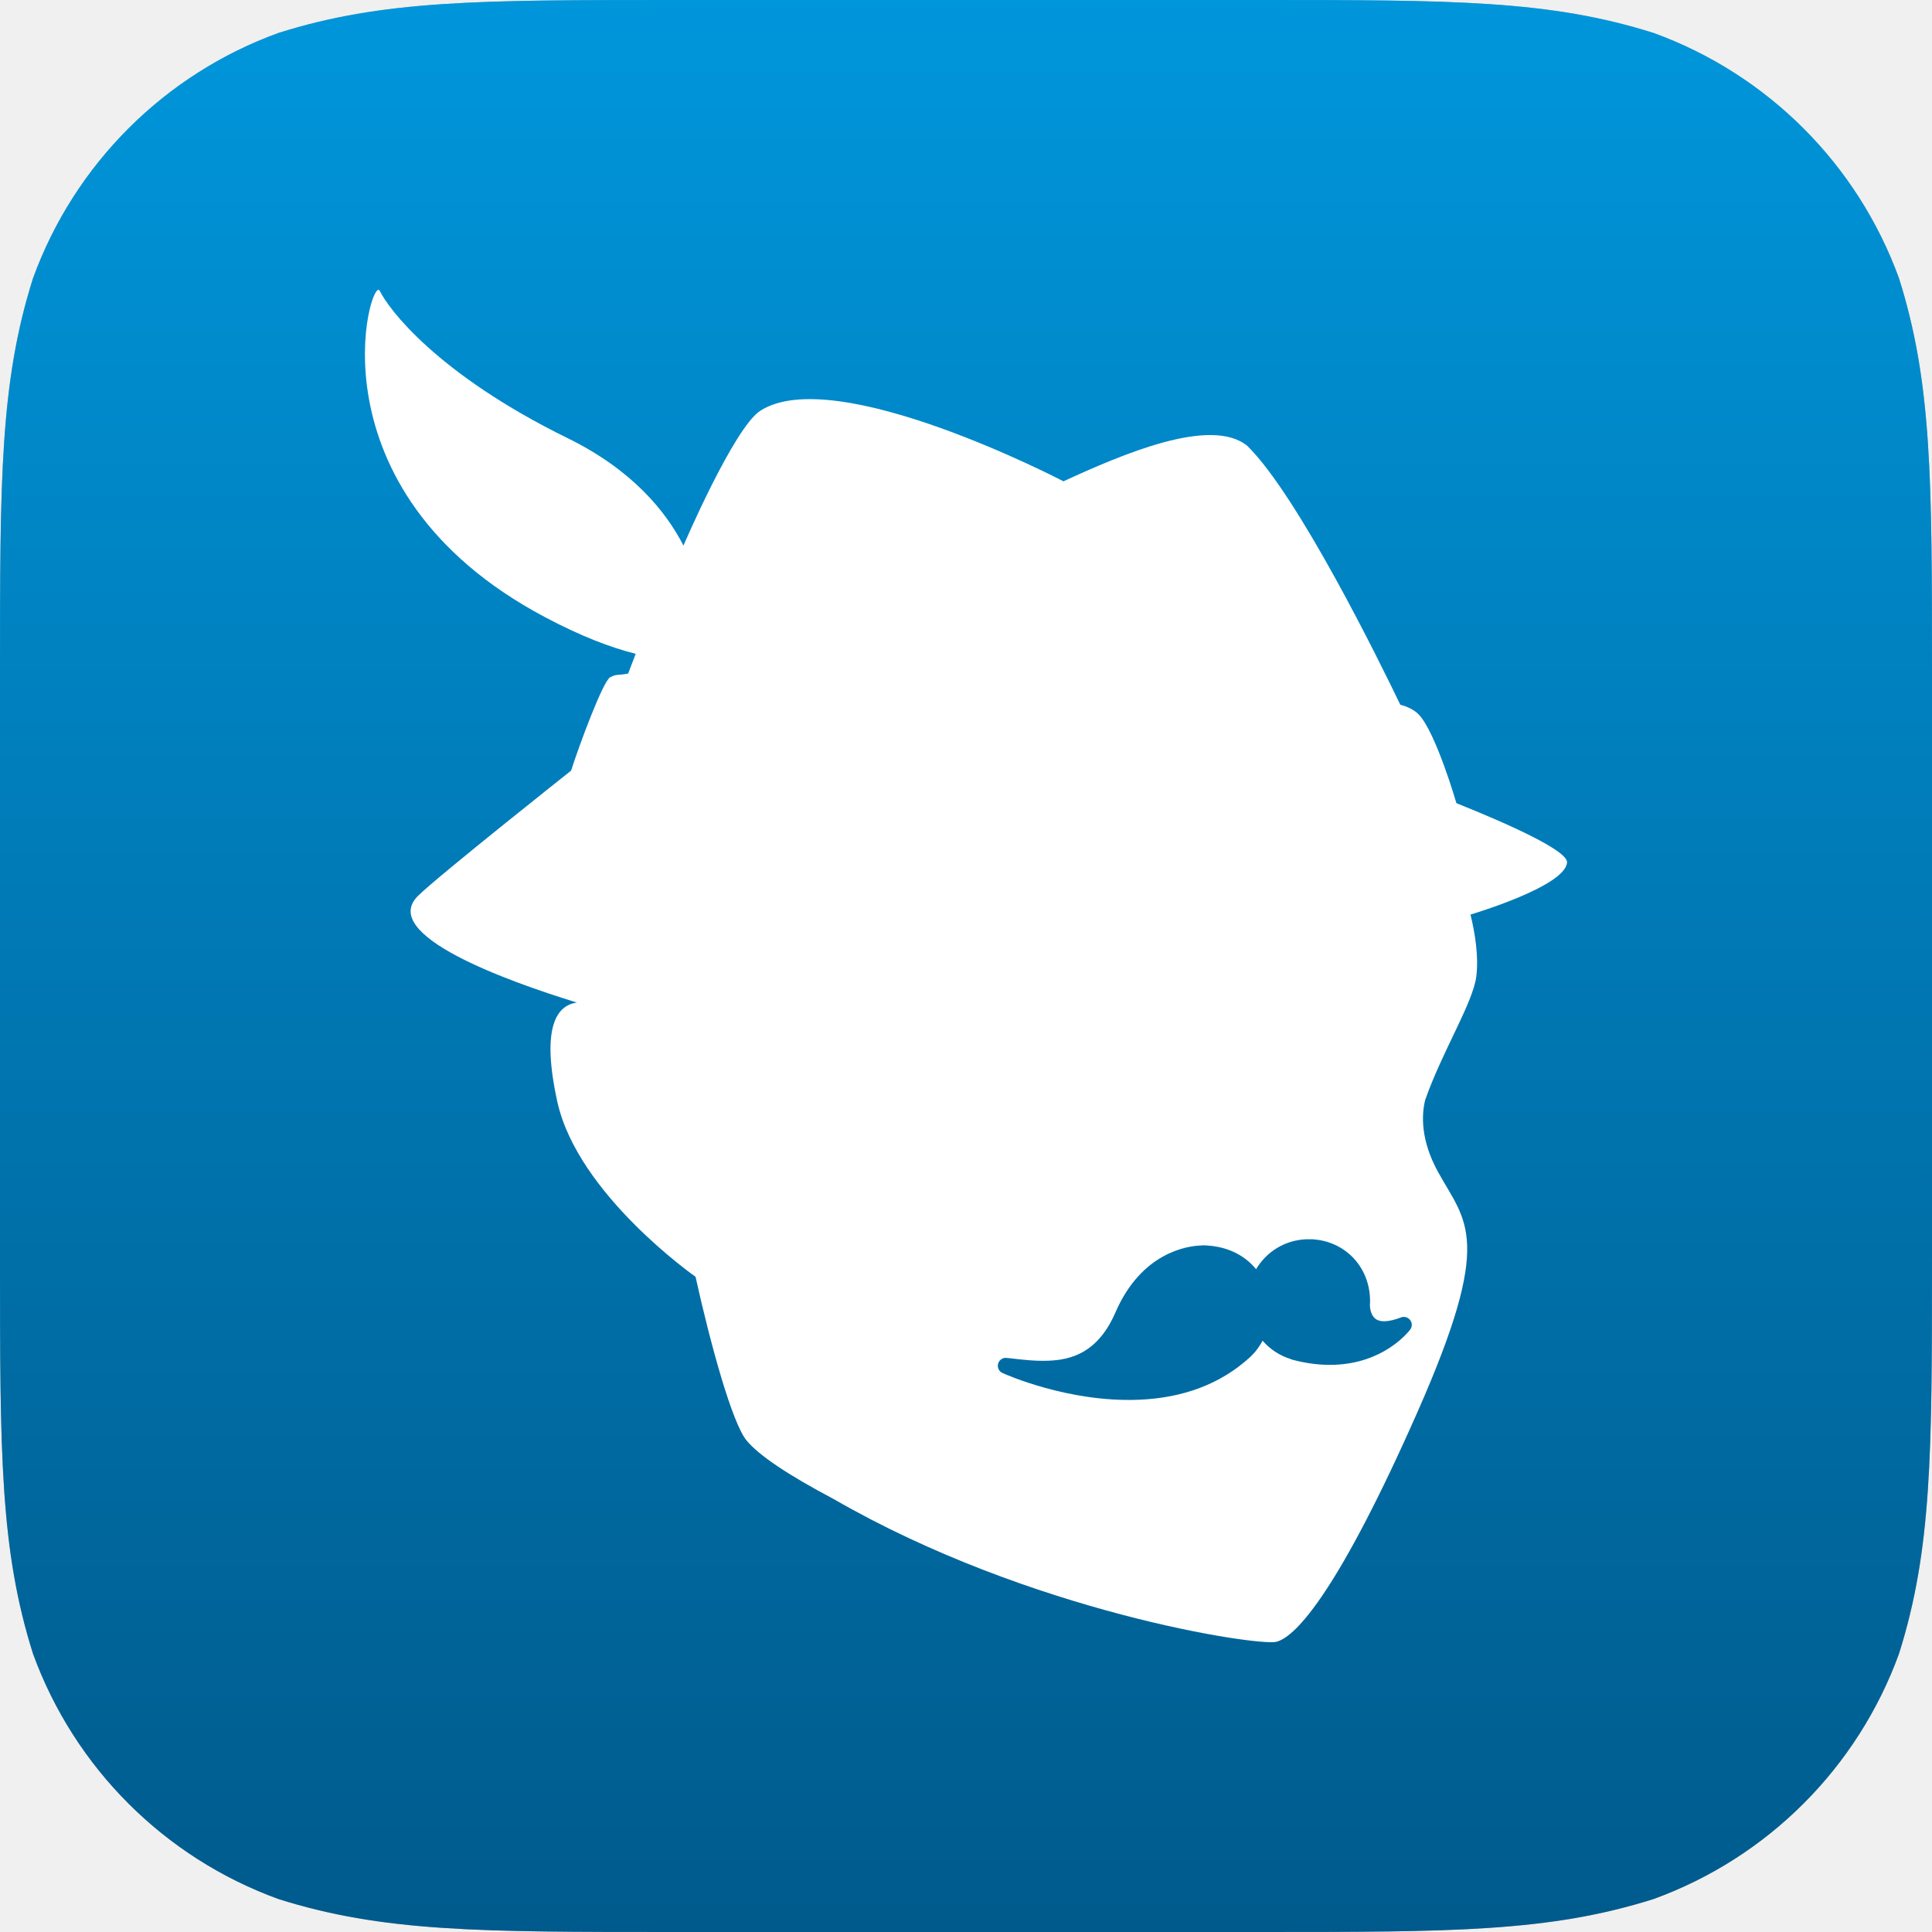
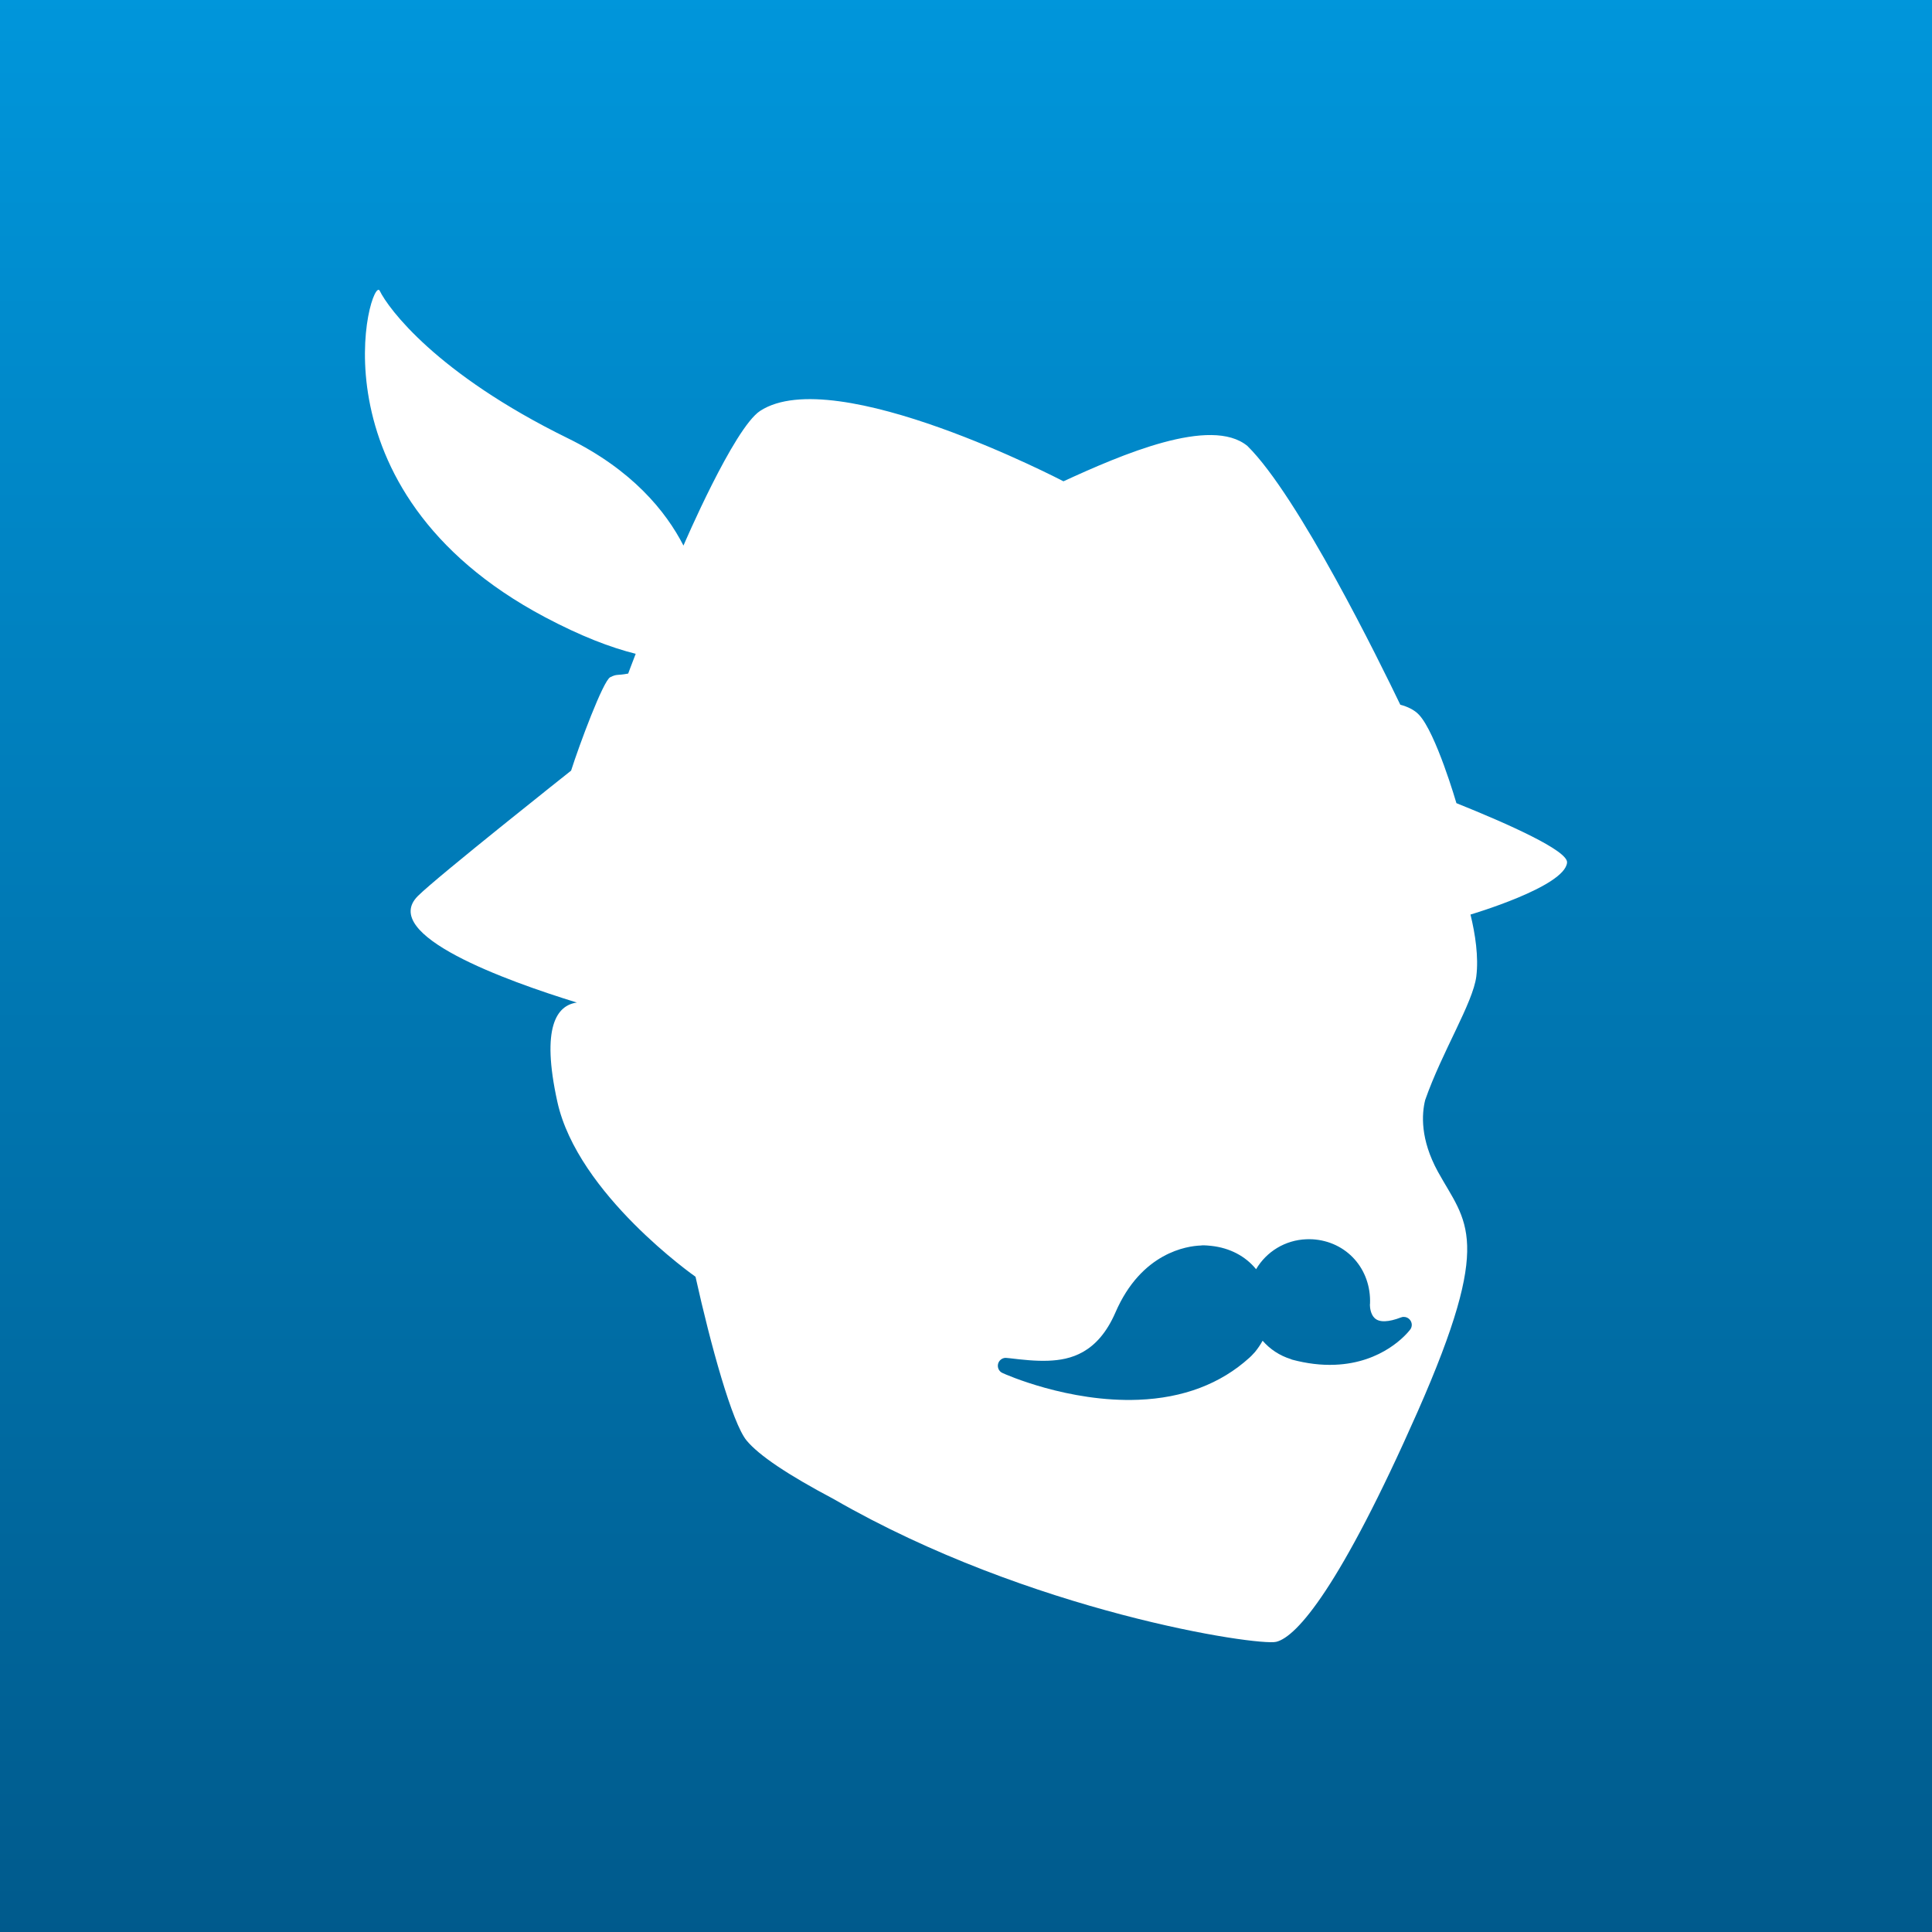
- <svg xmlns="http://www.w3.org/2000/svg" xmlns:xlink="http://www.w3.org/1999/xlink" width="120px" height="120px" viewBox="0 0 120 120" version="1.1">
+ <svg xmlns="http://www.w3.org/2000/svg" width="180px" height="180px" viewBox="0 0 180 180" version="1.1">
  <defs>
-     <path d="M78.163,0 C90.21,0 96.232,0 102.717,2.05 C109.797,4.627 115.373,10.203 117.95,17.283 C120,23.767 120,29.791 120,41.837 L120,78.163 C120,90.21 120,96.232 117.95,102.717 C115.373,109.797 109.797,115.373 102.717,117.949 C96.232,120 90.21,120 78.163,120 L41.837,120 C29.79,120 23.767,120 17.283,117.949 C10.203,115.373 4.627,109.797 2.05,102.717 C0,96.232 0,90.21 0,78.163 L0,41.837 C0,29.791 0,23.767 2.05,17.283 C4.627,10.203 10.203,4.627 17.283,2.05 C23.767,0 29.79,0 41.837,0 L78.163,0 L78.163,0 Z" id="path-1" />
-     <linearGradient x1="50%" y1="0%" x2="50%" y2="100%" id="linearGradient-3">
+     <linearGradient x1="50%" y1="0%" x2="50%" y2="100%" id="linearGradient-1">
      <stop stop-color="#0096DB" offset="0%" />
      <stop stop-color="#005A8C" offset="100%" />
    </linearGradient>
  </defs>
-   <g id="iPad-Screen-Flow" stroke="none" stroke-width="1" fill="none" fill-rule="evenodd">
-     <g id="app-icon">
-       <g id="Group">
-         <mask id="mask-2" fill="white">
-           <use xlink:href="#path-1" />
-         </mask>
-         <use id="Mask" fill="#ABB4BD" xlink:href="#path-1" />
-         <rect id="Rectangle-6" fill="url(#linearGradient-3)" mask="url(#mask-2)" x="0" y="0" width="120" height="120" />
-       </g>
-       <path d="M87.179,81.796 L87.172,81.796 C87.157,81.796 87.136,81.798 87.122,81.798 C87.081,81.806 87.044,81.816 87.006,81.832 C86.63,81.976 86.306,82.053 86.032,82.064 C85.735,82.077 85.516,82.006 85.37,81.857 C85.132,81.625 85.087,81.217 85.087,81.046 C85.09,81.028 85.09,81.013 85.09,80.997 C85.094,80.989 85.094,80.986 85.094,80.983 C85.179,78.816 83.635,77.092 81.503,76.973 C81.38,76.971 81.262,76.968 81.142,76.972 C79.823,77.023 78.665,77.736 78.018,78.832 C77.363,78.027 76.391,77.509 75.234,77.383 C75.089,77.368 74.871,77.346 74.668,77.351 L74.602,77.359 L74.576,77.361 C73.746,77.391 70.896,77.786 69.28,81.522 C68.17,84.077 66.469,84.464 65.115,84.516 C64.326,84.548 63.501,84.456 62.709,84.361 L62.526,84.345 C62.501,84.339 62.475,84.339 62.45,84.339 C62.241,84.346 62.054,84.494 61.995,84.699 C61.932,84.933 62.046,85.184 62.267,85.279 C62.432,85.359 66.357,87.111 70.705,86.942 C73.491,86.834 75.811,85.955 77.6,84.333 C77.681,84.26 77.769,84.177 77.863,84.068 C77.885,84.048 77.953,83.972 77.953,83.972 C78.128,83.757 78.288,83.522 78.423,83.274 C78.882,83.803 79.482,84.199 80.158,84.41 C80.19,84.425 80.221,84.436 80.253,84.45 C81.172,84.695 82.062,84.803 82.905,84.768 C85.88,84.655 87.381,82.849 87.571,82.606 C87.648,82.518 87.692,82.396 87.689,82.271 C87.674,82 87.45,81.788 87.179,81.796 C87.179,81.796 87.45,81.788 87.179,81.796 L87.179,81.796 L87.179,81.796 Z M91.335,56.804 C91.629,58.009 91.848,59.43 91.696,60.65 C91.486,62.298 89.576,65.308 88.521,68.32 C88.304,69.193 88.205,70.76 89.315,72.785 C91.061,75.956 92.826,76.863 88.042,87.703 C83.257,98.54 80.553,101.67 79.267,101.977 C78.128,102.25 64.002,100.157 51.786,93.112 C48.904,91.586 47.141,90.396 46.377,89.479 C45.477,88.395 44.139,83.534 43.2,79.299 L43.196,79.299 C43.196,79.299 35.882,74.185 34.617,68.431 C33.591,63.774 34.588,62.442 35.83,62.271 C31.463,60.925 23.533,58.069 25.956,55.651 C27.15,54.459 35.472,47.865 35.472,47.865 C35.982,46.265 37.463,42.28 37.904,42.062 C38.344,41.844 38.302,41.972 39.018,41.836 C39.018,41.836 39.188,41.37 39.485,40.609 C37.918,40.218 36.067,39.509 33.837,38.326 C18.935,30.416 23.055,16.976 23.586,18.062 C24.112,19.148 27.084,23.205 35.263,27.218 C39.271,29.184 41.36,31.761 42.451,33.887 C42.451,33.887 45.58,26.582 47.217,25.518 C51.881,22.49 66.053,29.895 66.053,29.895 C69.629,28.253 75.209,25.828 77.479,27.7 C80.65,30.823 85.721,41.165 86.975,43.772 C87.416,43.889 87.839,44.082 88.132,44.392 C89.189,45.508 90.461,49.886 90.461,49.886 C93.687,51.181 97.397,52.839 97.332,53.575 C97.206,55.076 91.337,56.804 91.335,56.804 L91.335,56.804 Z" id="Fill-2" fill="#FFFFFF" />
+   <g id="Page-1" stroke="none" stroke-width="1" fill="none" fill-rule="evenodd">
+     <g id="Group" fill-rule="nonzero">
+       <rect id="Rectangle-6" fill="url(#linearGradient-1)" x="0" y="0" width="180" height="180" />
+       <path d="M130.768,122.694 L130.759,122.694 C130.736,122.694 130.704,122.696 130.683,122.696 C130.621,122.71 130.566,122.724 130.509,122.747 C129.945,122.963 129.459,123.08 129.048,123.096 C128.603,123.115 128.274,123.01 128.054,122.786 C127.699,122.438 127.631,121.825 127.631,121.569 C127.636,121.542 127.636,121.519 127.636,121.495 C127.642,121.483 127.642,121.479 127.642,121.474 C127.768,118.224 125.452,115.639 122.255,115.459 C122.07,115.456 121.893,115.451 121.712,115.458 C119.735,115.534 117.998,116.604 117.027,118.249 C116.044,117.04 114.586,116.263 112.852,116.075 C112.633,116.051 112.307,116.019 112.002,116.027 L111.904,116.038 L111.864,116.042 C110.618,116.087 106.345,116.679 103.921,122.283 C102.255,126.115 99.703,126.696 97.672,126.775 C96.489,126.822 95.252,126.684 94.064,126.542 L93.789,126.517 C93.752,126.509 93.713,126.509 93.675,126.509 C93.361,126.52 93.08,126.741 92.993,127.049 C92.898,127.4 93.068,127.777 93.401,127.919 C93.649,128.038 99.535,130.666 106.057,130.414 C110.236,130.251 113.717,128.932 116.4,126.5 C116.522,126.39 116.653,126.266 116.794,126.102 C116.828,126.072 116.929,125.957 116.929,125.957 C117.192,125.635 117.431,125.283 117.635,124.912 C118.323,125.705 119.223,126.299 120.238,126.616 C120.285,126.637 120.331,126.654 120.38,126.675 C121.758,127.042 123.092,127.205 124.357,127.152 C128.82,126.982 131.072,124.273 131.357,123.908 C131.472,123.777 131.538,123.594 131.533,123.407 C131.511,123 131.175,122.682 130.768,122.694 C130.768,122.694 131.175,122.682 130.768,122.694 L130.768,122.694 L130.768,122.694 Z M137.002,85.206 C137.444,87.014 137.772,89.146 137.544,90.975 C137.229,93.447 134.365,97.962 132.782,102.48 C132.455,103.789 132.307,106.141 133.973,109.177 C136.591,113.933 139.239,115.295 132.063,131.554 C124.885,147.81 120.83,152.505 118.9,152.965 C117.192,153.375 96.003,150.236 77.679,139.668 C73.355,137.379 70.712,135.594 69.566,134.219 C68.215,132.592 66.209,125.3 64.799,118.948 L64.795,118.948 C64.795,118.948 53.823,111.277 51.926,102.646 C50.386,95.662 51.882,93.664 53.744,93.406 C47.195,91.388 35.3,87.104 38.934,83.477 C40.725,81.688 53.208,71.798 53.208,71.798 C53.973,69.397 56.194,63.42 56.855,63.093 C57.516,62.767 57.454,62.959 58.527,62.755 C58.527,62.755 58.782,62.055 59.227,60.913 C56.877,60.327 54.1,59.264 50.755,57.489 C28.403,45.625 34.583,25.464 35.379,27.093 C36.168,28.722 40.626,34.808 52.895,40.827 C58.907,43.776 62.039,47.642 63.677,50.83 C63.677,50.83 68.37,39.874 70.826,38.278 C77.822,33.735 99.08,44.842 99.08,44.842 C104.444,42.379 112.813,38.742 116.219,41.55 C120.974,46.234 128.581,61.748 130.462,65.657 C131.124,65.833 131.759,66.123 132.198,66.588 C133.783,68.261 135.691,74.828 135.691,74.828 C140.531,76.772 146.096,79.259 145.999,80.362 C145.809,82.614 137.006,85.206 137.002,85.206 L137.002,85.206 Z" id="Fill-2" fill="#FFFFFF" />
    </g>
  </g>
</svg>
